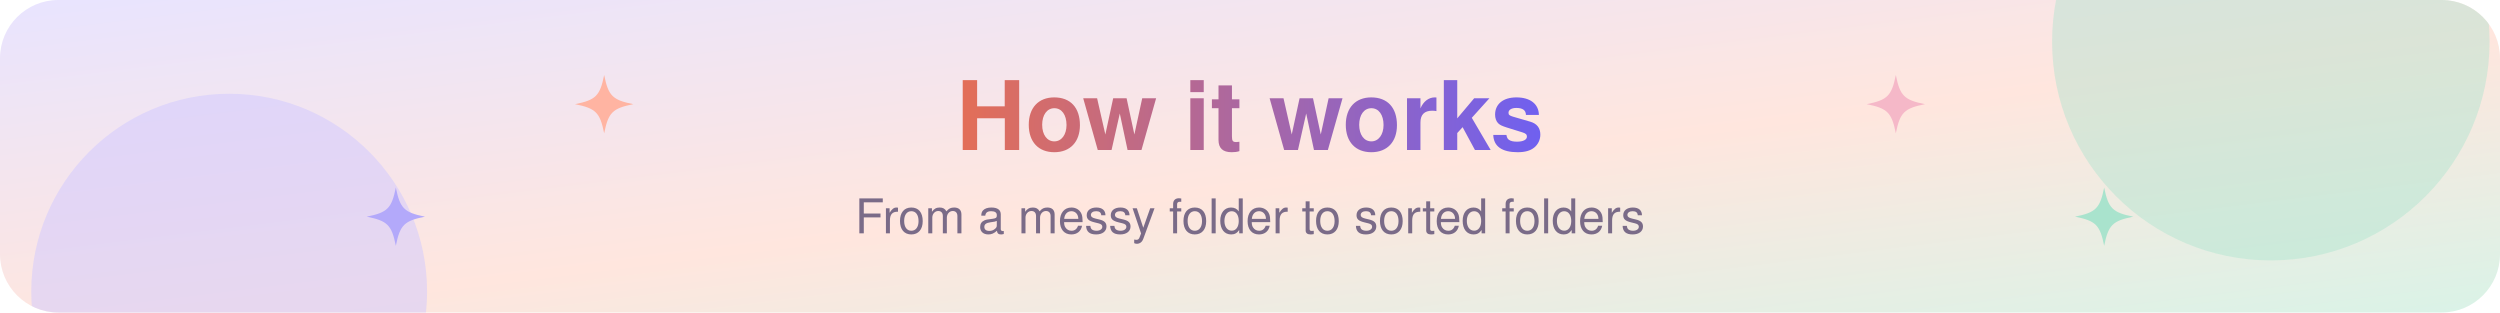
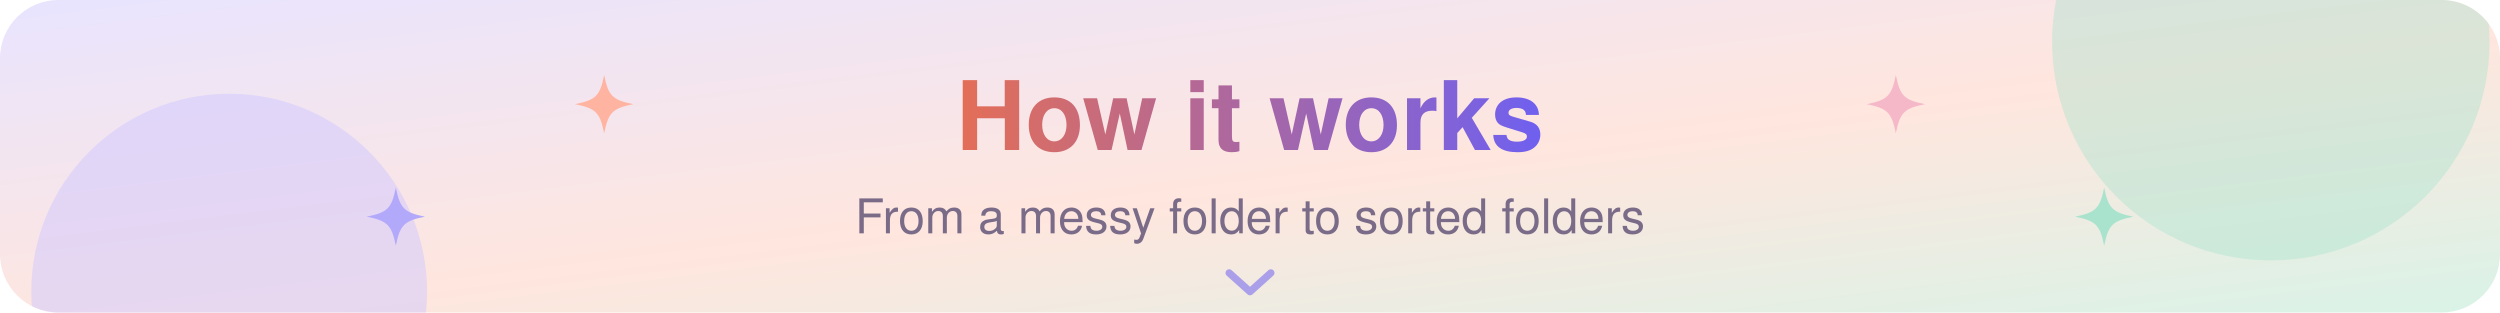
<svg xmlns="http://www.w3.org/2000/svg" viewBox="0 0 1200 150" width="1200" height="150" role="img" aria-label="How it works">
  <defs>
    <linearGradient id="bg" x1="0" y1="0" x2="1" y2="1">
      <stop offset="0" stop-color="#E8E4FF" />
      <stop offset=".55" stop-color="#FFE6DE" />
      <stop offset="1" stop-color="#D9F3E7" />
    </linearGradient>
    <linearGradient id="t" x1="0" y1="0" x2="1" y2="0">
      <stop offset="0" stop-color="#E36E57" />
      <stop offset="1" stop-color="#6F60F0" />
    </linearGradient>
    <clipPath id="c">
      <rect width="1200" height="150" rx="28" />
    </clipPath>
    <path id="s" d="M0-14C2-4 4-2 14 0 4 2 2 4 0 14-2 4-4 2-14 0-4-2-2-4 0-14Z" />
    <path id="pin" d="M0 0C-5-9-22-20-22-37a22 22 0 0 1 44 0C22-20 5-9 0 0Z" />
  </defs>
  <style>
.blob{animation:drift 11s ease-in-out infinite alternate}.b2{animation-duration:14s;animation-direction:alternate-reverse}.b3{animation-duration:17s}
.bob{animation:bob 3.4s ease-in-out infinite}.d1{animation-delay:-.9s}.d2{animation-delay:-1.8s}.d3{animation-delay:-2.6s}
.walk{stroke-dasharray:3 15;animation:walk 3s linear infinite}
.tw{animation:tw 3.2s ease-in-out infinite}.t2{animation-delay:-1s}.t3{animation-delay:-2s}
.rise{animation:rise .9s ease-out both}.r2{animation-delay:.2s}
@keyframes drift{to{transform:translate(40px,-20px) scale(1.12)}}
@keyframes bob{0%,100%{transform:translateY(0)}50%{transform:translateY(-10px)}}
@keyframes walk{to{stroke-dashoffset:-54}}
@keyframes tw{0%,100%{opacity:.35}50%{opacity:1}}
@keyframes rise{from{opacity:0;transform:translateY(16px)}}
@media (prefers-reduced-motion:reduce){*{animation:none!important}}
</style>
  <g clip-path="url(#c)">
    <rect width="1200" height="150" fill="url(#bg)" />
    <circle class="blob" cx="110" cy="140" r="95" fill="#CFC8FF" opacity=".5" />
    <circle class="blob b2" cx="1090" cy="20" r="105" fill="#A9E3CD" opacity=".42" />
    <use class="tw" href="#s" x="290" y="50" fill="#FFB4A2" />
    <use class="tw t2" href="#s" x="190" y="104" fill="#B3A9FA" />
    <use class="tw t3" href="#s" x="910" y="50" fill="#F5B8C8" />
    <use class="tw" href="#s" x="1010" y="104" fill="#A9E3CD" />
    <g font-family="-apple-system,BlinkMacSystemFont,'Segoe UI',Helvetica,Arial,sans-serif" text-anchor="middle">
      <text x="600" y="72.0" font-size="46" font-weight="800" fill="url(#t)">How it works</text>
      <text x="600" y="112.0" font-size="23" fill="#7A6B88">From a messy folder to sorted folders</text>
    </g>
+     <g transform="translate(600 136)">
+       <g class="bob">
+         <path d="M-10-5l10 9 10-9" fill="none" stroke="#6F60F0" stroke-opacity=".55" stroke-width="3.5" stroke-linecap="round" stroke-linejoin="round" />
+       </g>
+     </g>
  </g>
</svg>
